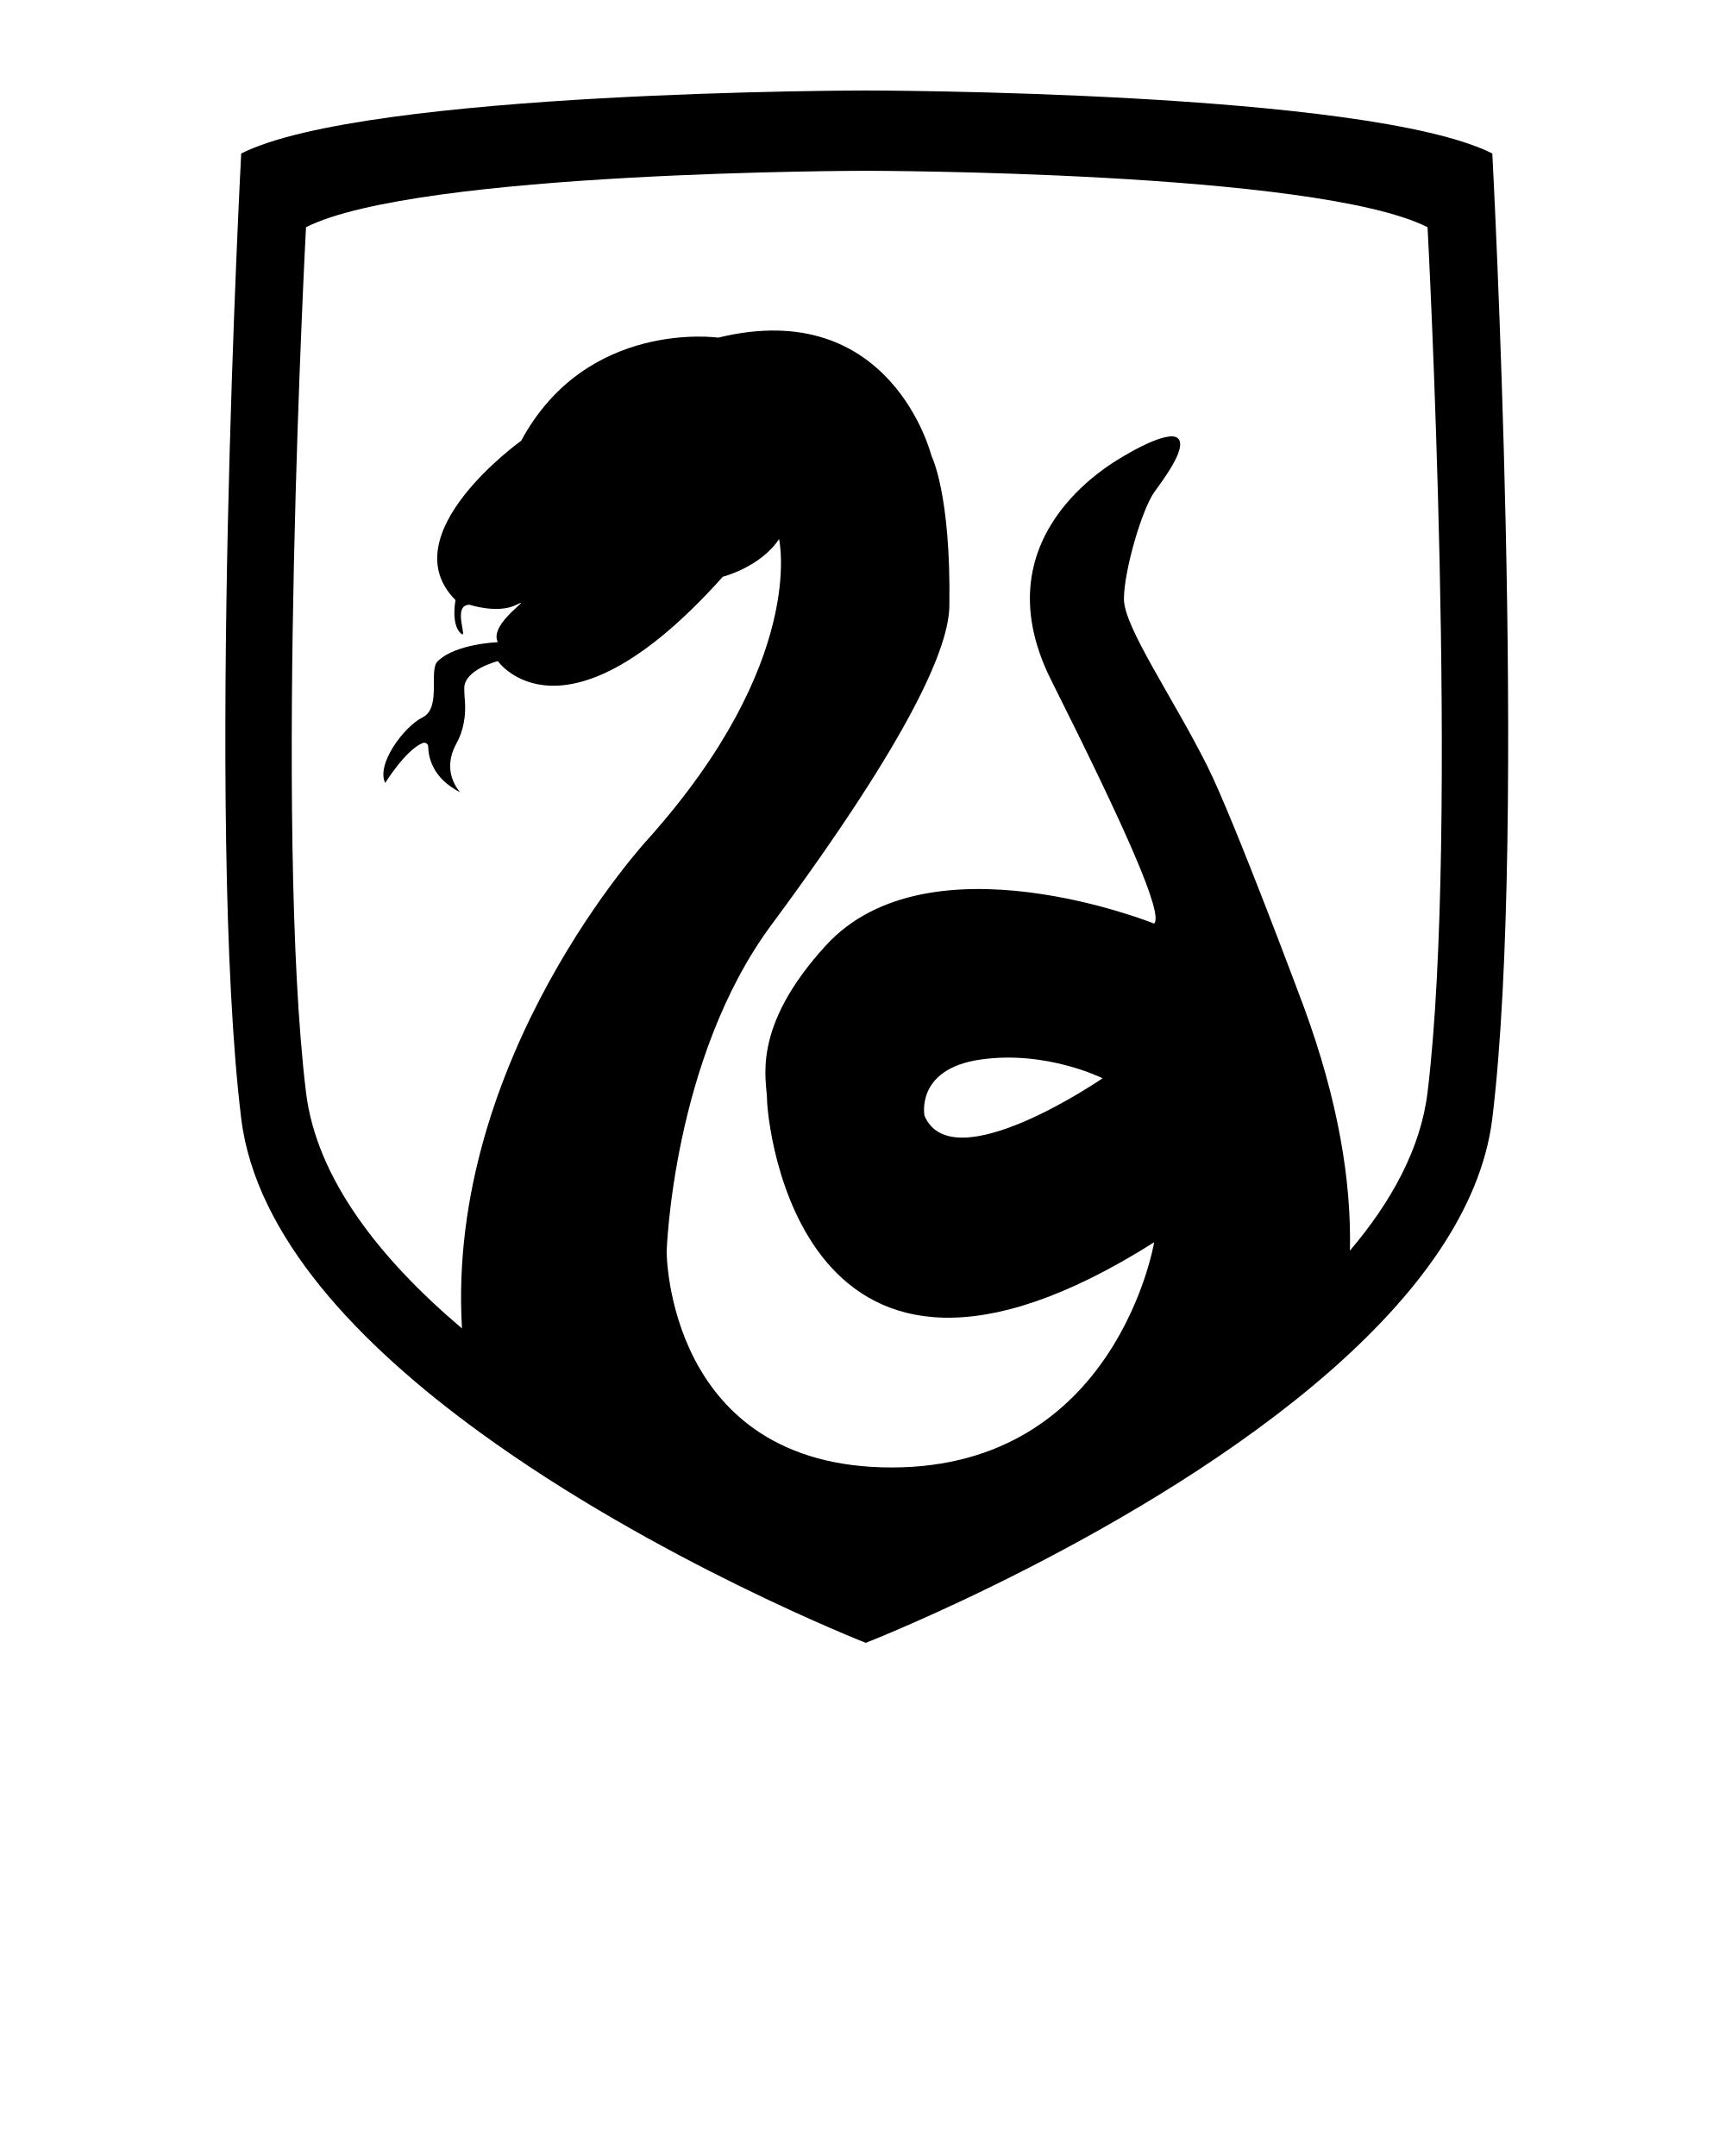
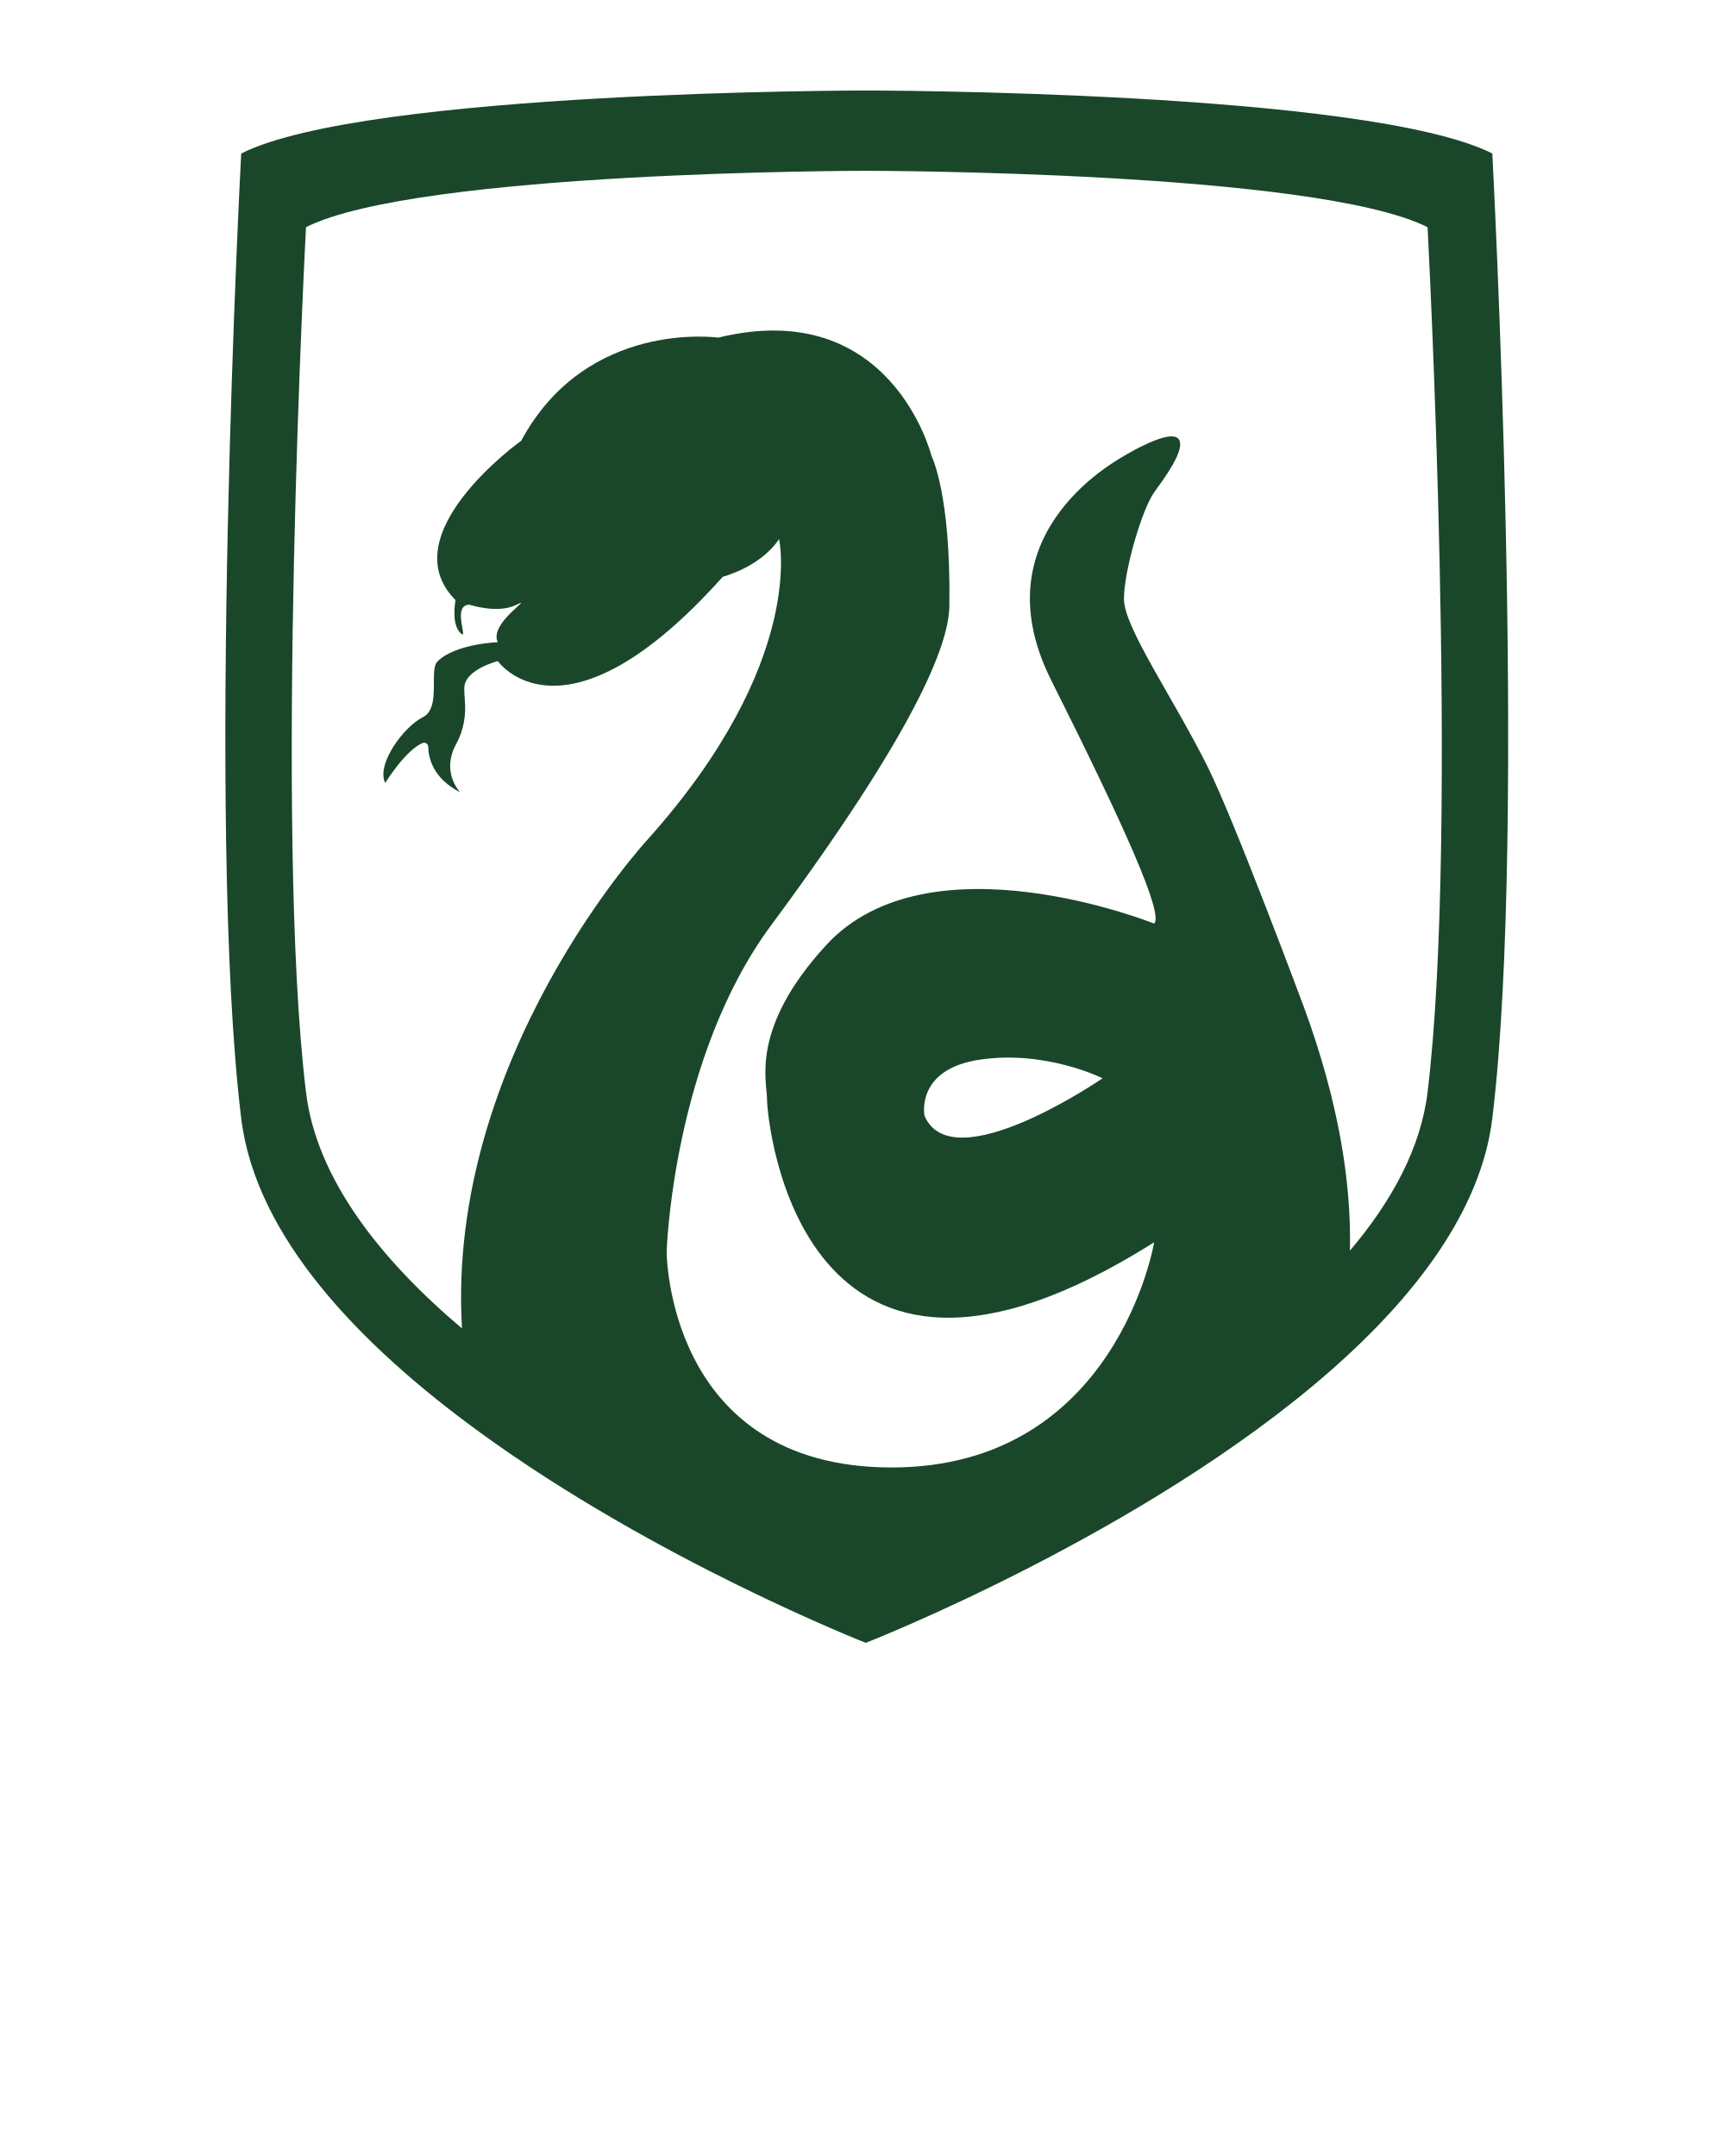
- <svg xmlns="http://www.w3.org/2000/svg" version="1.1" x="0px" y="0px" viewBox="0 0 100 125" style="enable-background:new 0 0 100 100;" xml:space="preserve">
+ <svg xmlns="http://www.w3.org/2000/svg" fill="#1a472a" version="1.1" x="0px" y="0px" viewBox="0 0 100 125" style="enable-background:new 0 0 100 100;" xml:space="preserve">
  <path d="M86.511,8.899c-7.262-3.652-36.321-3.652-36.321-3.652s-28.966,0-36.207,3.652c0,0-2.069,38.917,0,55.945  c0.838,6.859,6.869,13.128,13.79,18.166c10.241,7.469,22.417,12.238,22.417,12.238s16.138-6.3,26.928-15.766  c4.924-4.314,8.741-9.3,9.393-14.638C88.58,47.816,86.511,8.899,86.511,8.899z M82.756,63.334c-0.393,3.238-2.079,6.321-4.5,9.176  c0.093-4.034-0.683-8.7-2.648-14.069c0,0-4.053-10.894-5.608-14.004c-2-4-4.844-8.072-4.844-9.706c0-1.635,1.043-5.19,1.752-6.186  c0.495-0.696,1.935-2.576,1.386-3.124c-0.548-0.548-3.01,0.941-3.01,0.941c-0.093,0.093-8.7,4.355-4.355,13.055  c4.355,8.69,6.528,13.583,5.979,14.131c0,0-13.045-5.259-19.024,1.259c-4.417,4.821-3.417,7.872-3.417,8.959  s1.783,21.314,22.441,8.259c0,0-2.172,13.055-15.217,13.055S38.646,72.572,38.646,72.572s0.342-11.206,6.065-18.938  C53,42.436,55,37.436,55.035,35.147C55.136,28.631,54,26.436,54,26.436s-2.309-9.313-12.365-6.861c0,0-7.614-1.086-11.421,5.979  c0,0-7.603,5.431-3.807,9.238c0,0-0.269,1.355,0.279,1.903c0.538,0.538-0.548-1.634,0.538-1.634c0,0,1.635,0.548,2.721,0  c1.086-0.538-1.635,1.086-1.086,2.172c0,0-2.462,0.083-3.497,1.117c-0.517,0.517,0.238,2.69-0.859,3.238  c-1.086,0.538-2.71,2.721-2.172,3.807c0,0,1.179-1.914,2.172-2.317c0.155-0.062,0.321,0.052,0.321,0.217  c0.01,0.559,0.217,1.81,1.852,2.638c-0.093-0.103-1.097-1.221-0.228-2.803c0.434-0.776,0.579-1.686,0.497-2.576  c-0.021-0.217-0.031-0.435-0.031-0.652c0-1.086,1.945-1.572,1.945-1.572s3.807,5.431,13.045-4.893c0,0,2.172-0.548,3.259-2.183  c0,0,1.634,7.076-7.603,17.4c0,0-11.71,12.641-10.779,28.366c-4.717-3.993-8.431-8.669-9.041-13.686  c-1.862-15.269,0-50.162,0-50.162c6.486-3.269,32.462-3.269,32.462-3.269s26.048,0,32.555,3.269  C82.756,13.172,84.618,48.065,82.756,63.334z M63.918,62.516c0,0-8.7,5.979-10.324,2.172c0,0-0.548-2.721,3.259-3.259  C60.66,60.882,63.918,62.516,63.918,62.516z" />
</svg>
